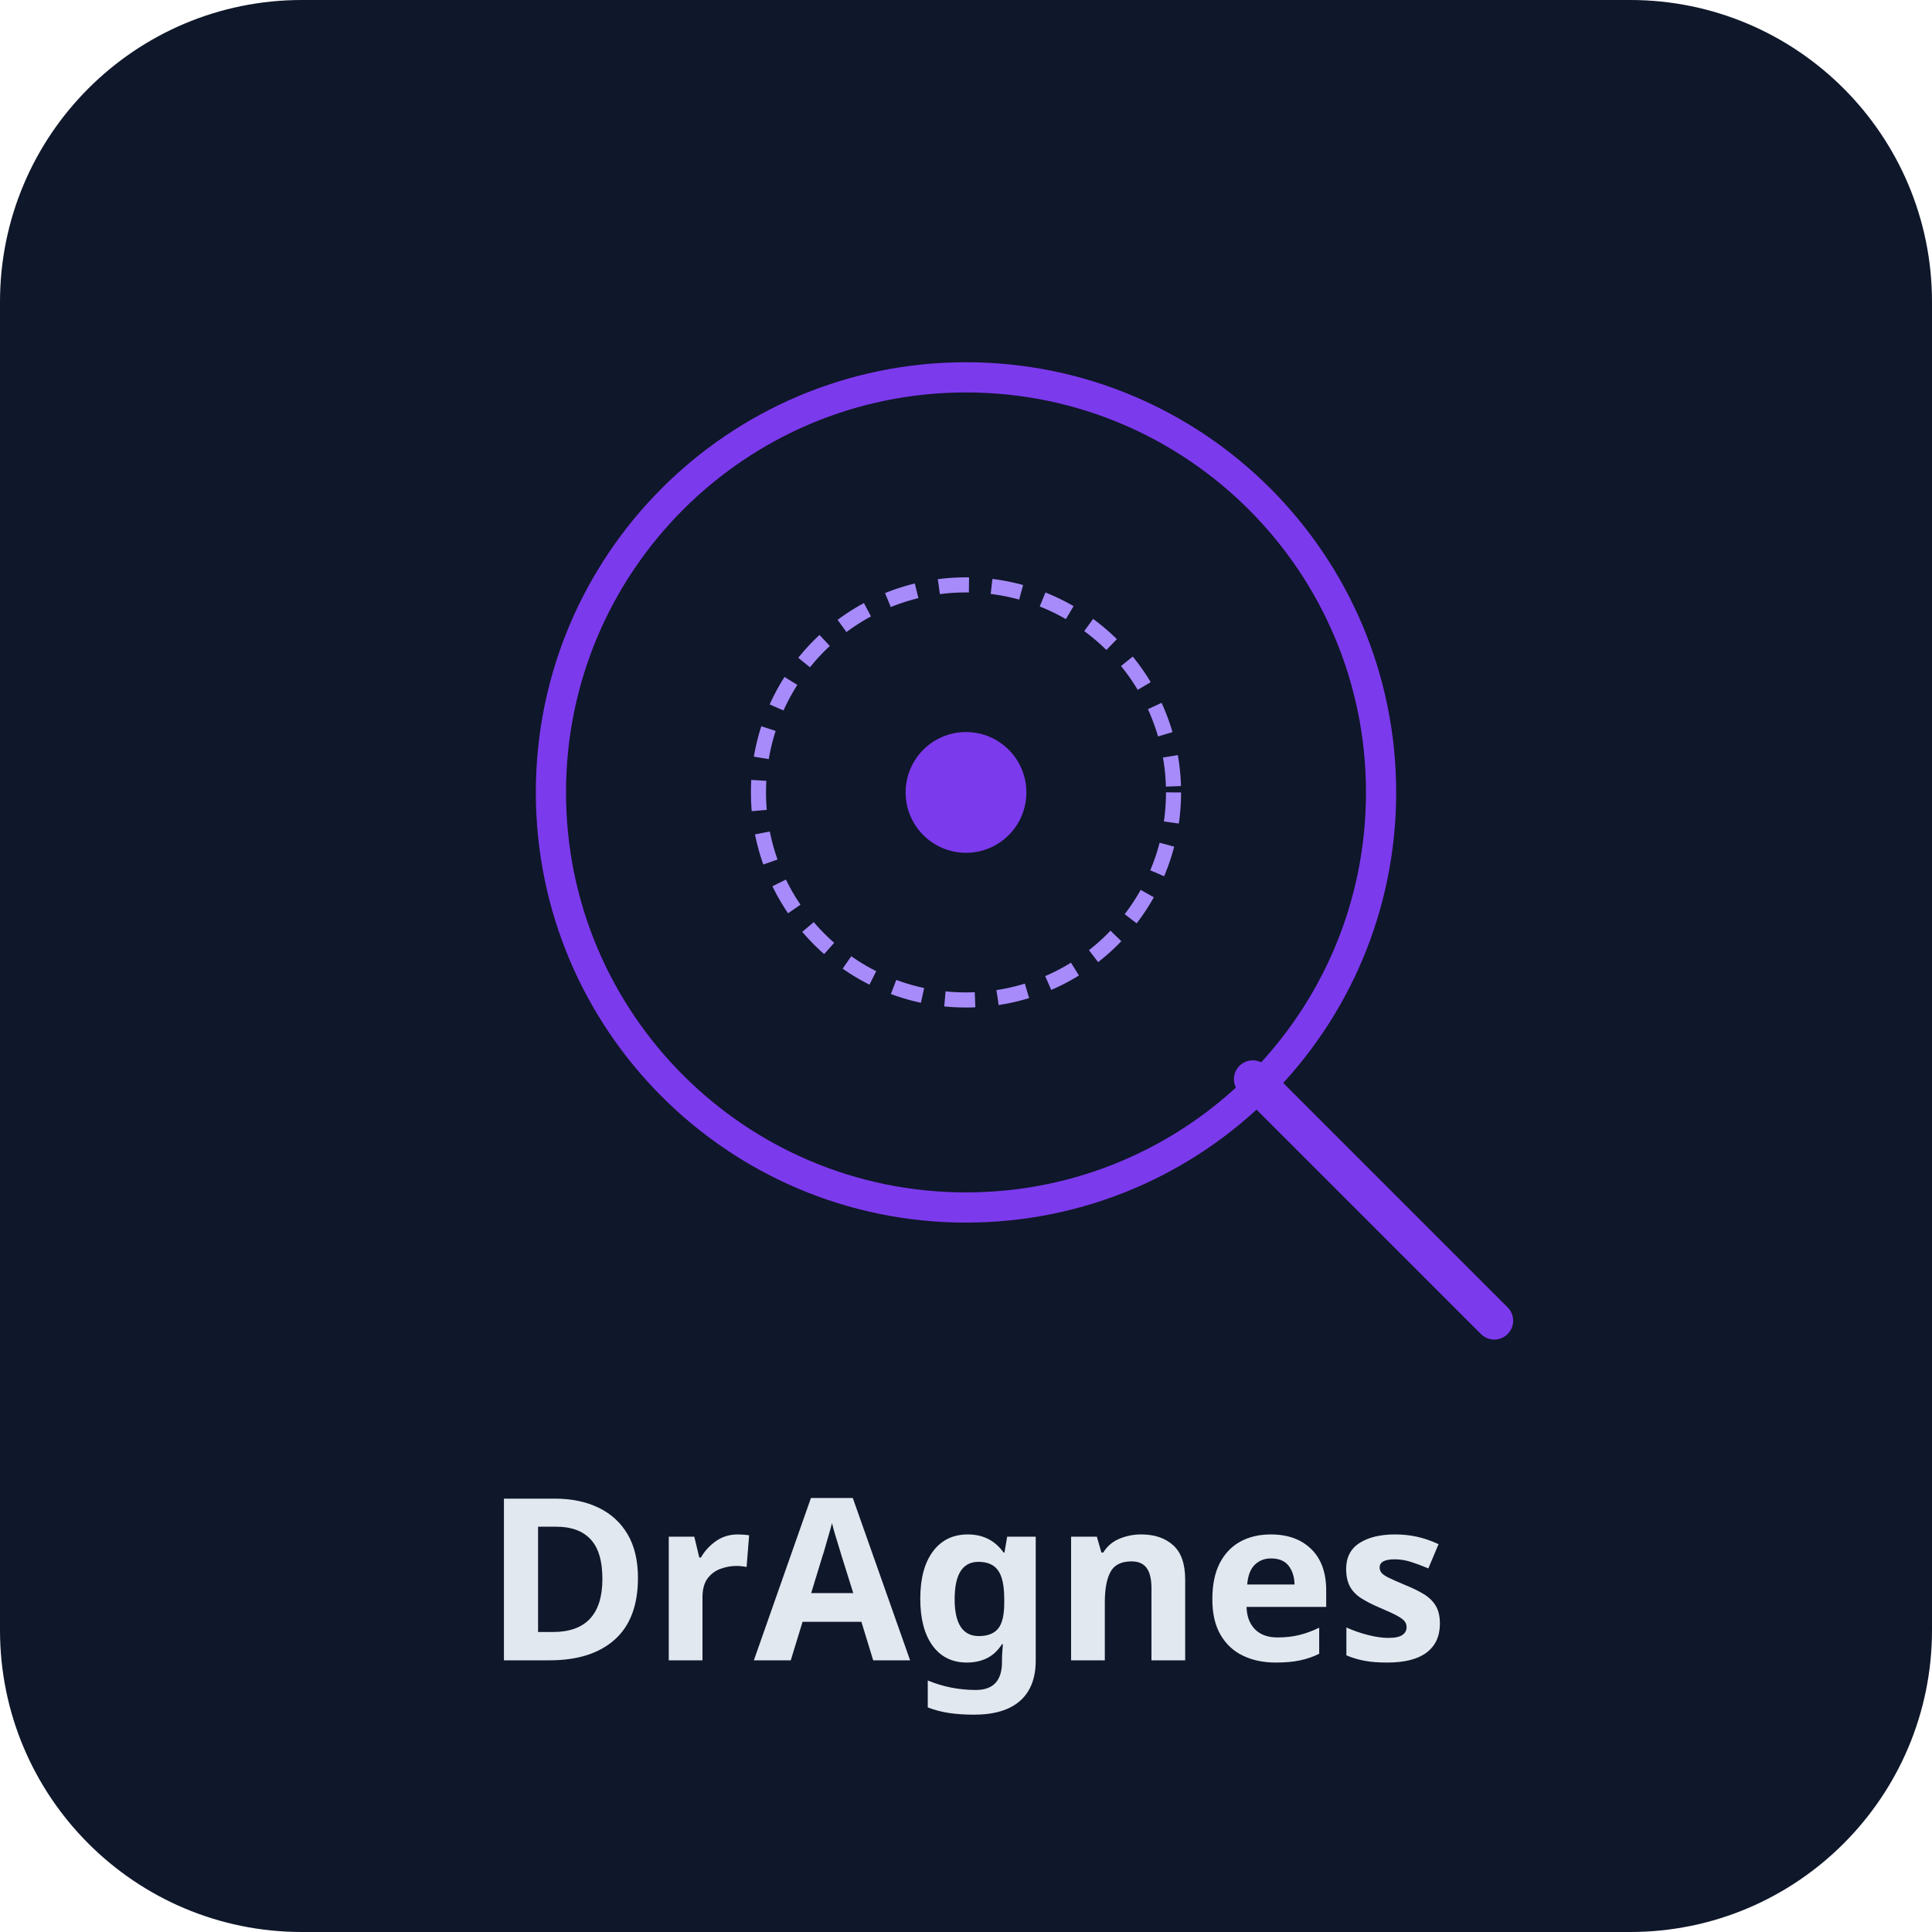
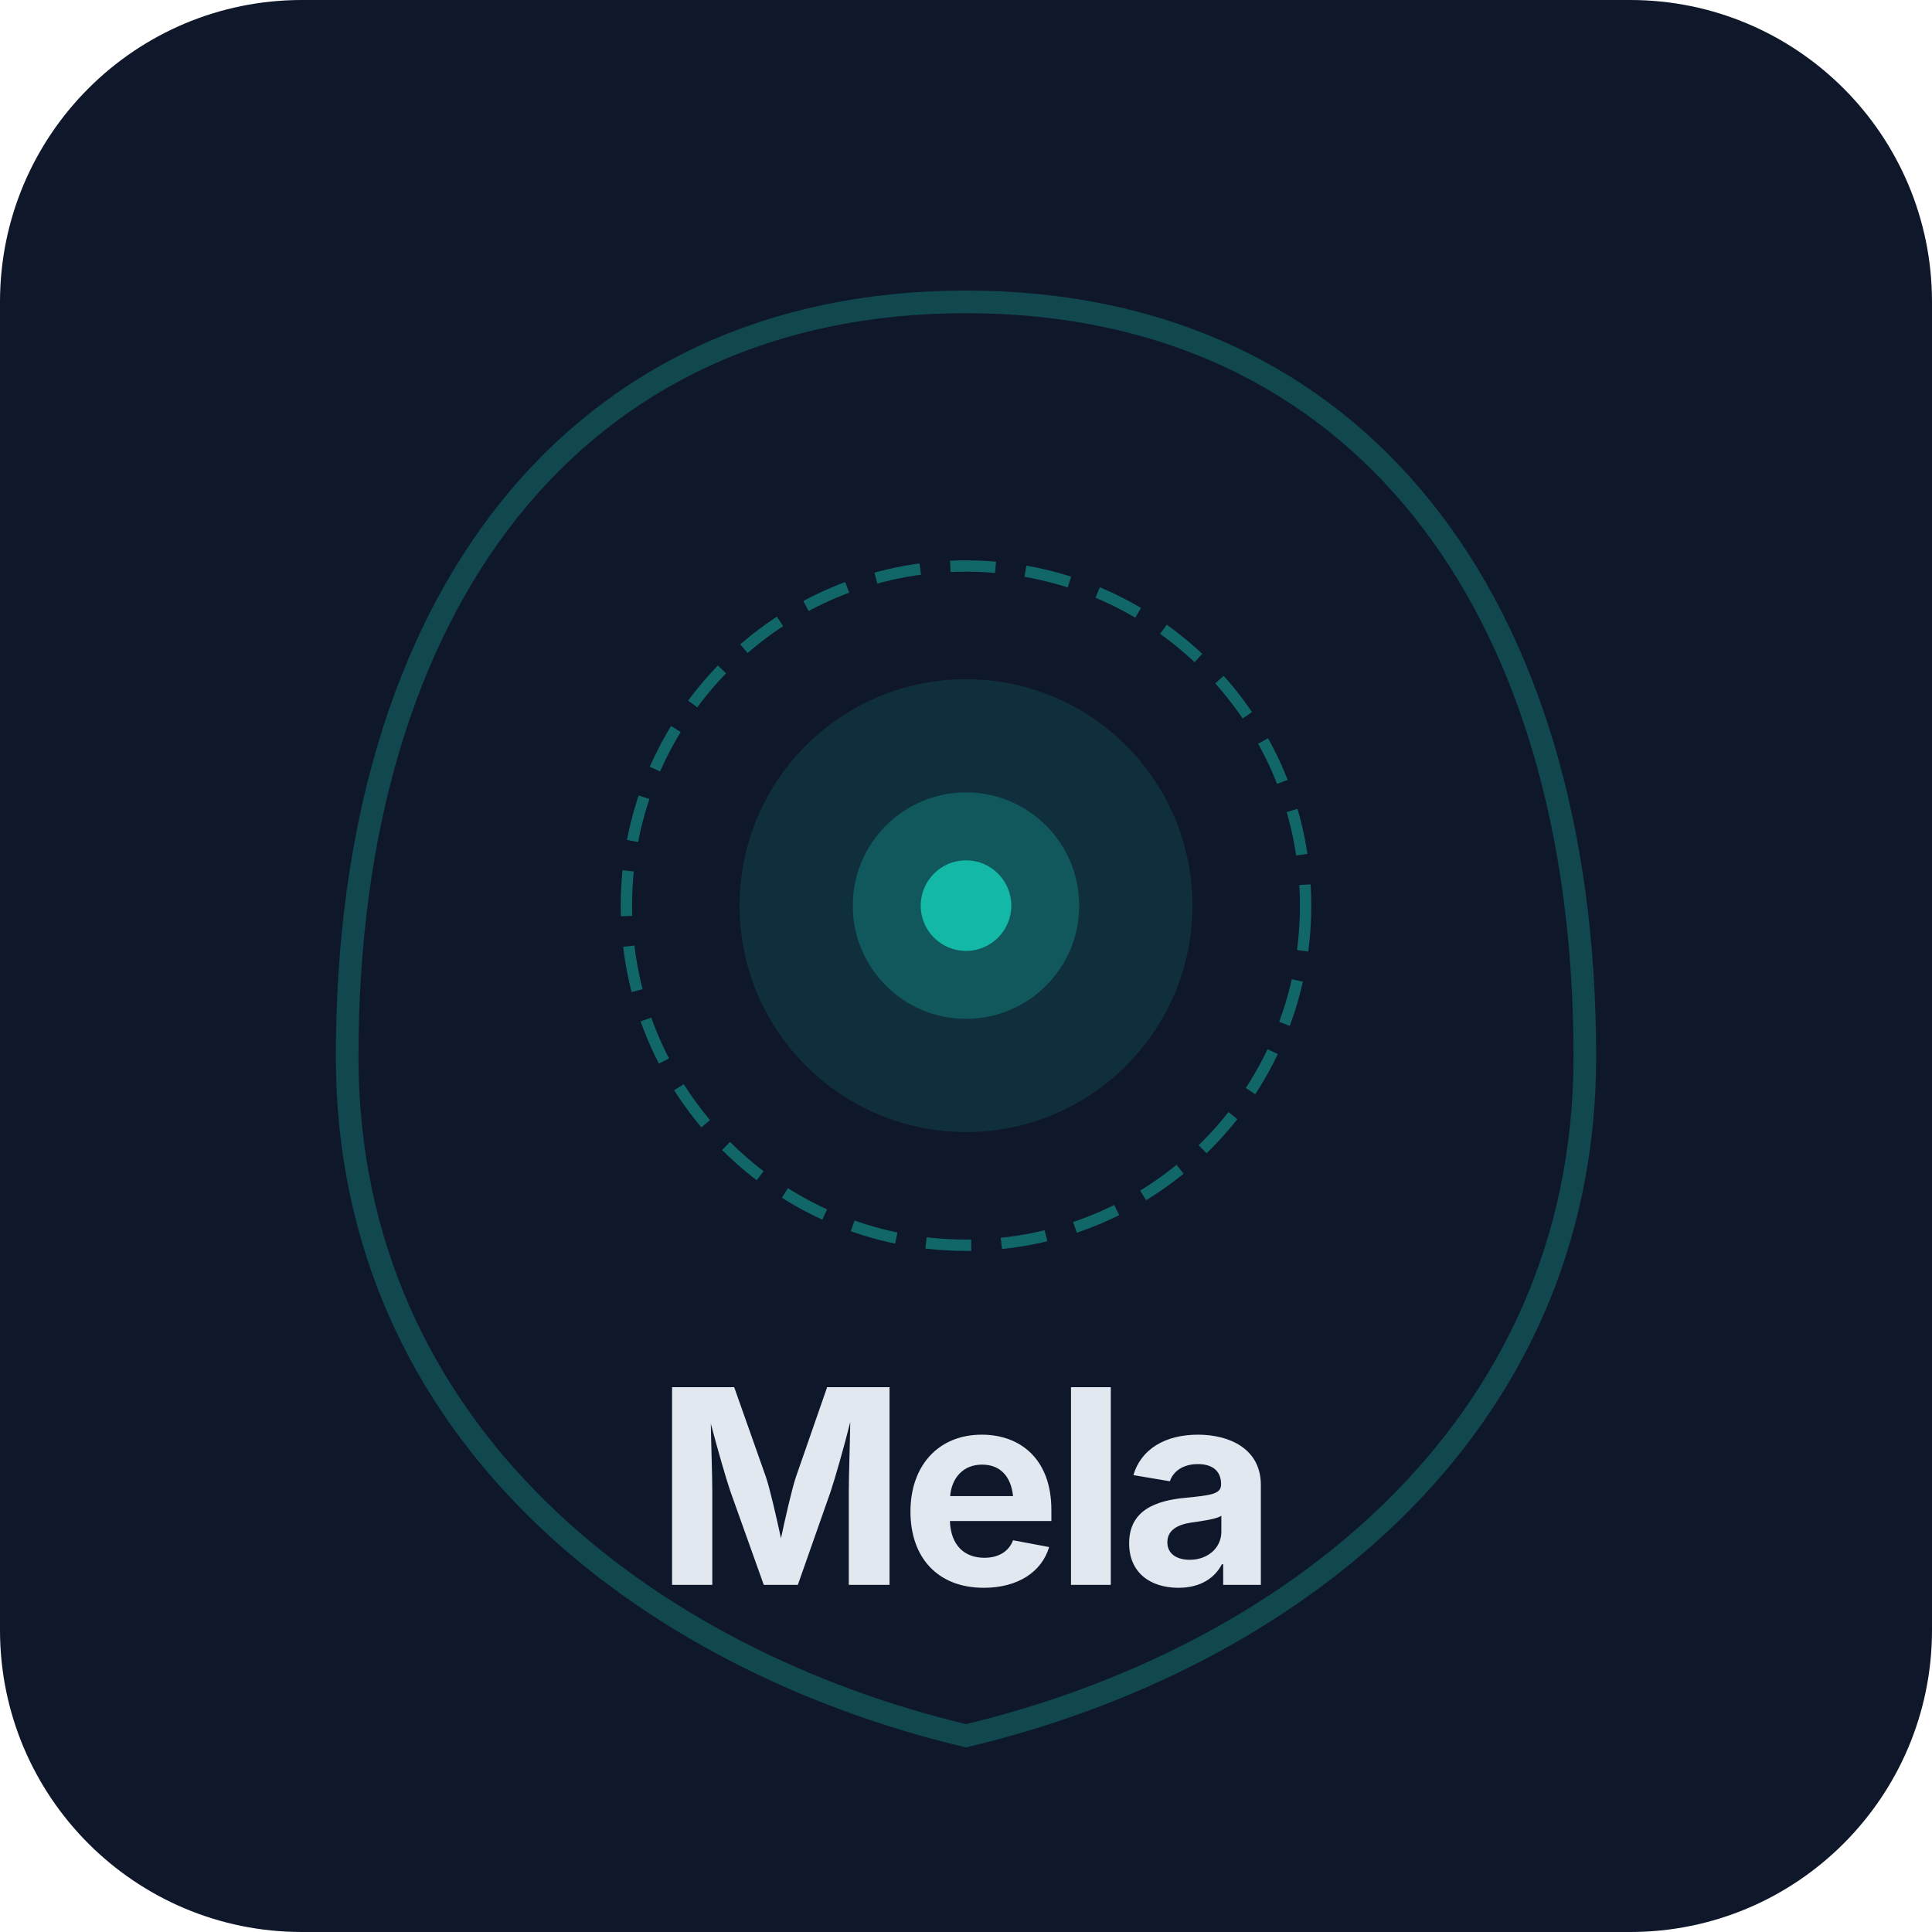
<svg xmlns="http://www.w3.org/2000/svg" width="512" height="512" viewBox="0 0 512 512">
  <rect width="512" height="512" rx="80" fill="#0f172a" />
-   <circle cx="256" cy="210" r="110" fill="none" stroke="#7c3aed" stroke-width="8" />
-   <circle cx="256" cy="210" r="55" fill="none" stroke="#a78bfa" stroke-width="4" stroke-dasharray="8 6" />
-   <circle cx="256" cy="210" r="16" fill="#7c3aed" />
-   <line x1="332" y1="286" x2="396" y2="350" stroke="#7c3aed" stroke-width="10" stroke-linecap="round" />
-   <text x="256" y="440" text-anchor="middle" font-family="system-ui, sans-serif" font-size="60" font-weight="700" fill="#e2e8f0">DrAgnes</text>
+   <path d="M256 80 C360 80 420 160 420 280 C420 380 340 440 256 460 C172 440 92 380 92 280 C92 160 152 80 256 80Z" fill="none" stroke="#14b8a6" stroke-width="6" opacity="0.3" />
+   <circle cx="256" cy="240" r="60" fill="#14b8a6" opacity="0.15" />
+   <circle cx="256" cy="240" r="30" fill="#14b8a6" opacity="0.3" />
+   <circle cx="256" cy="240" r="12" fill="#14b8a6" />
+   <circle cx="256" cy="240" r="90" fill="none" stroke="#14b8a6" stroke-width="3" stroke-dasharray="12 8" opacity="0.5" />
+   <text x="256" y="420" text-anchor="middle" font-family="system-ui, -apple-system, sans-serif" font-size="72" font-weight="700" fill="#e2e8f0" letter-spacing="-2">Mela</text>
</svg>
